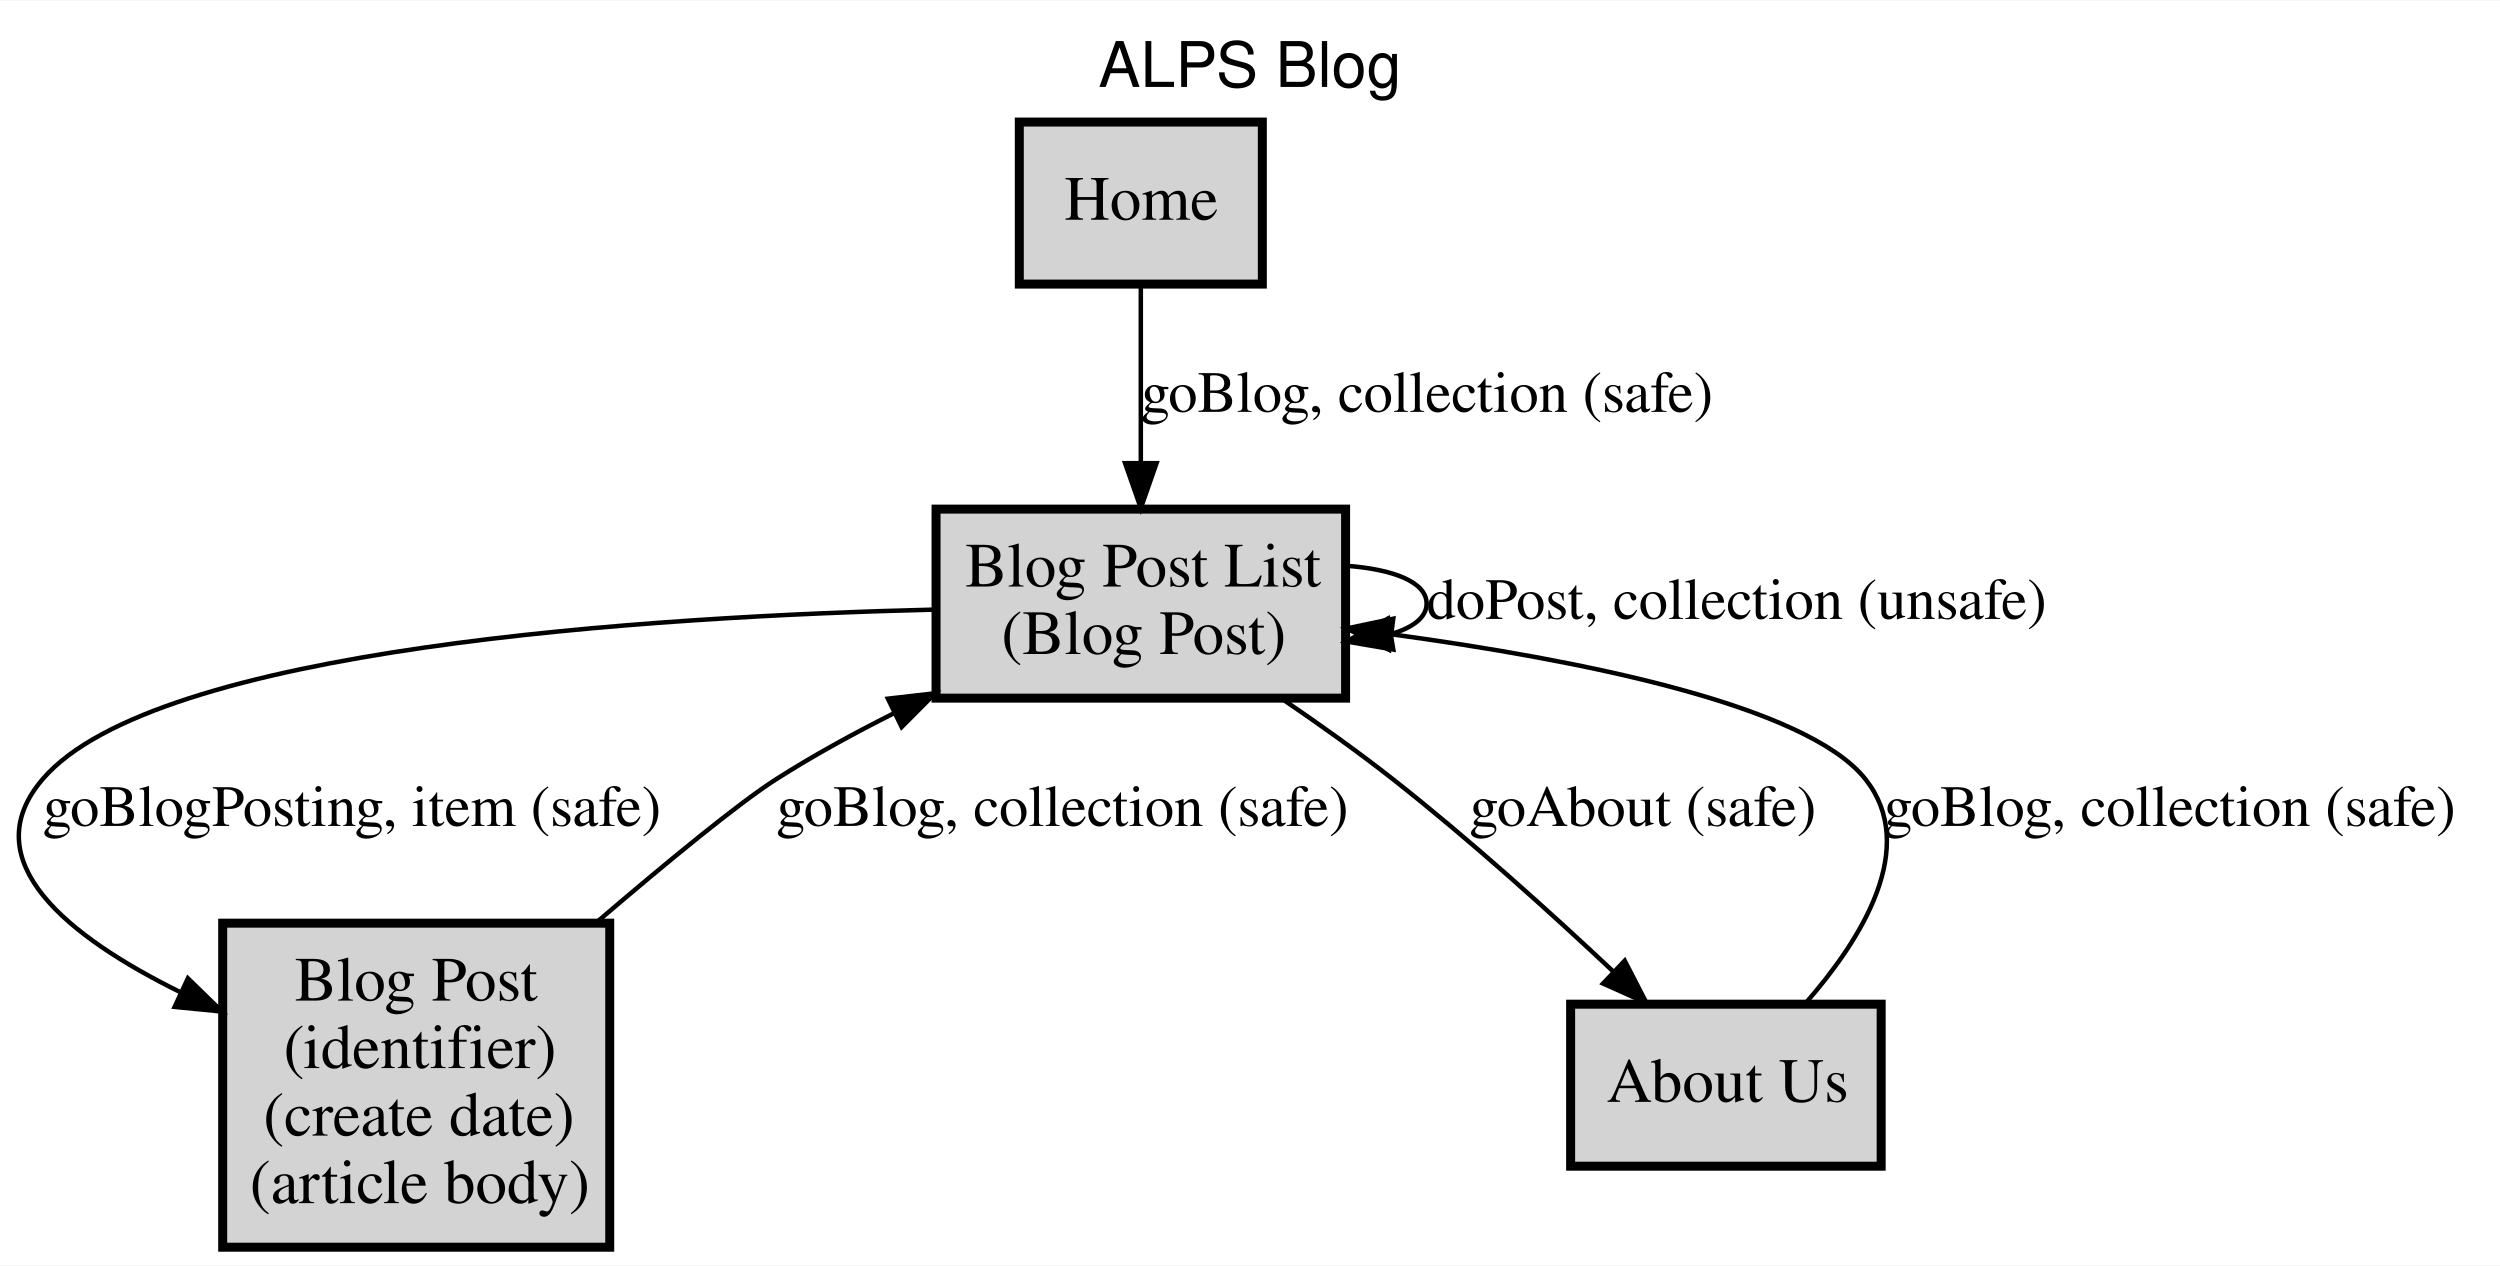
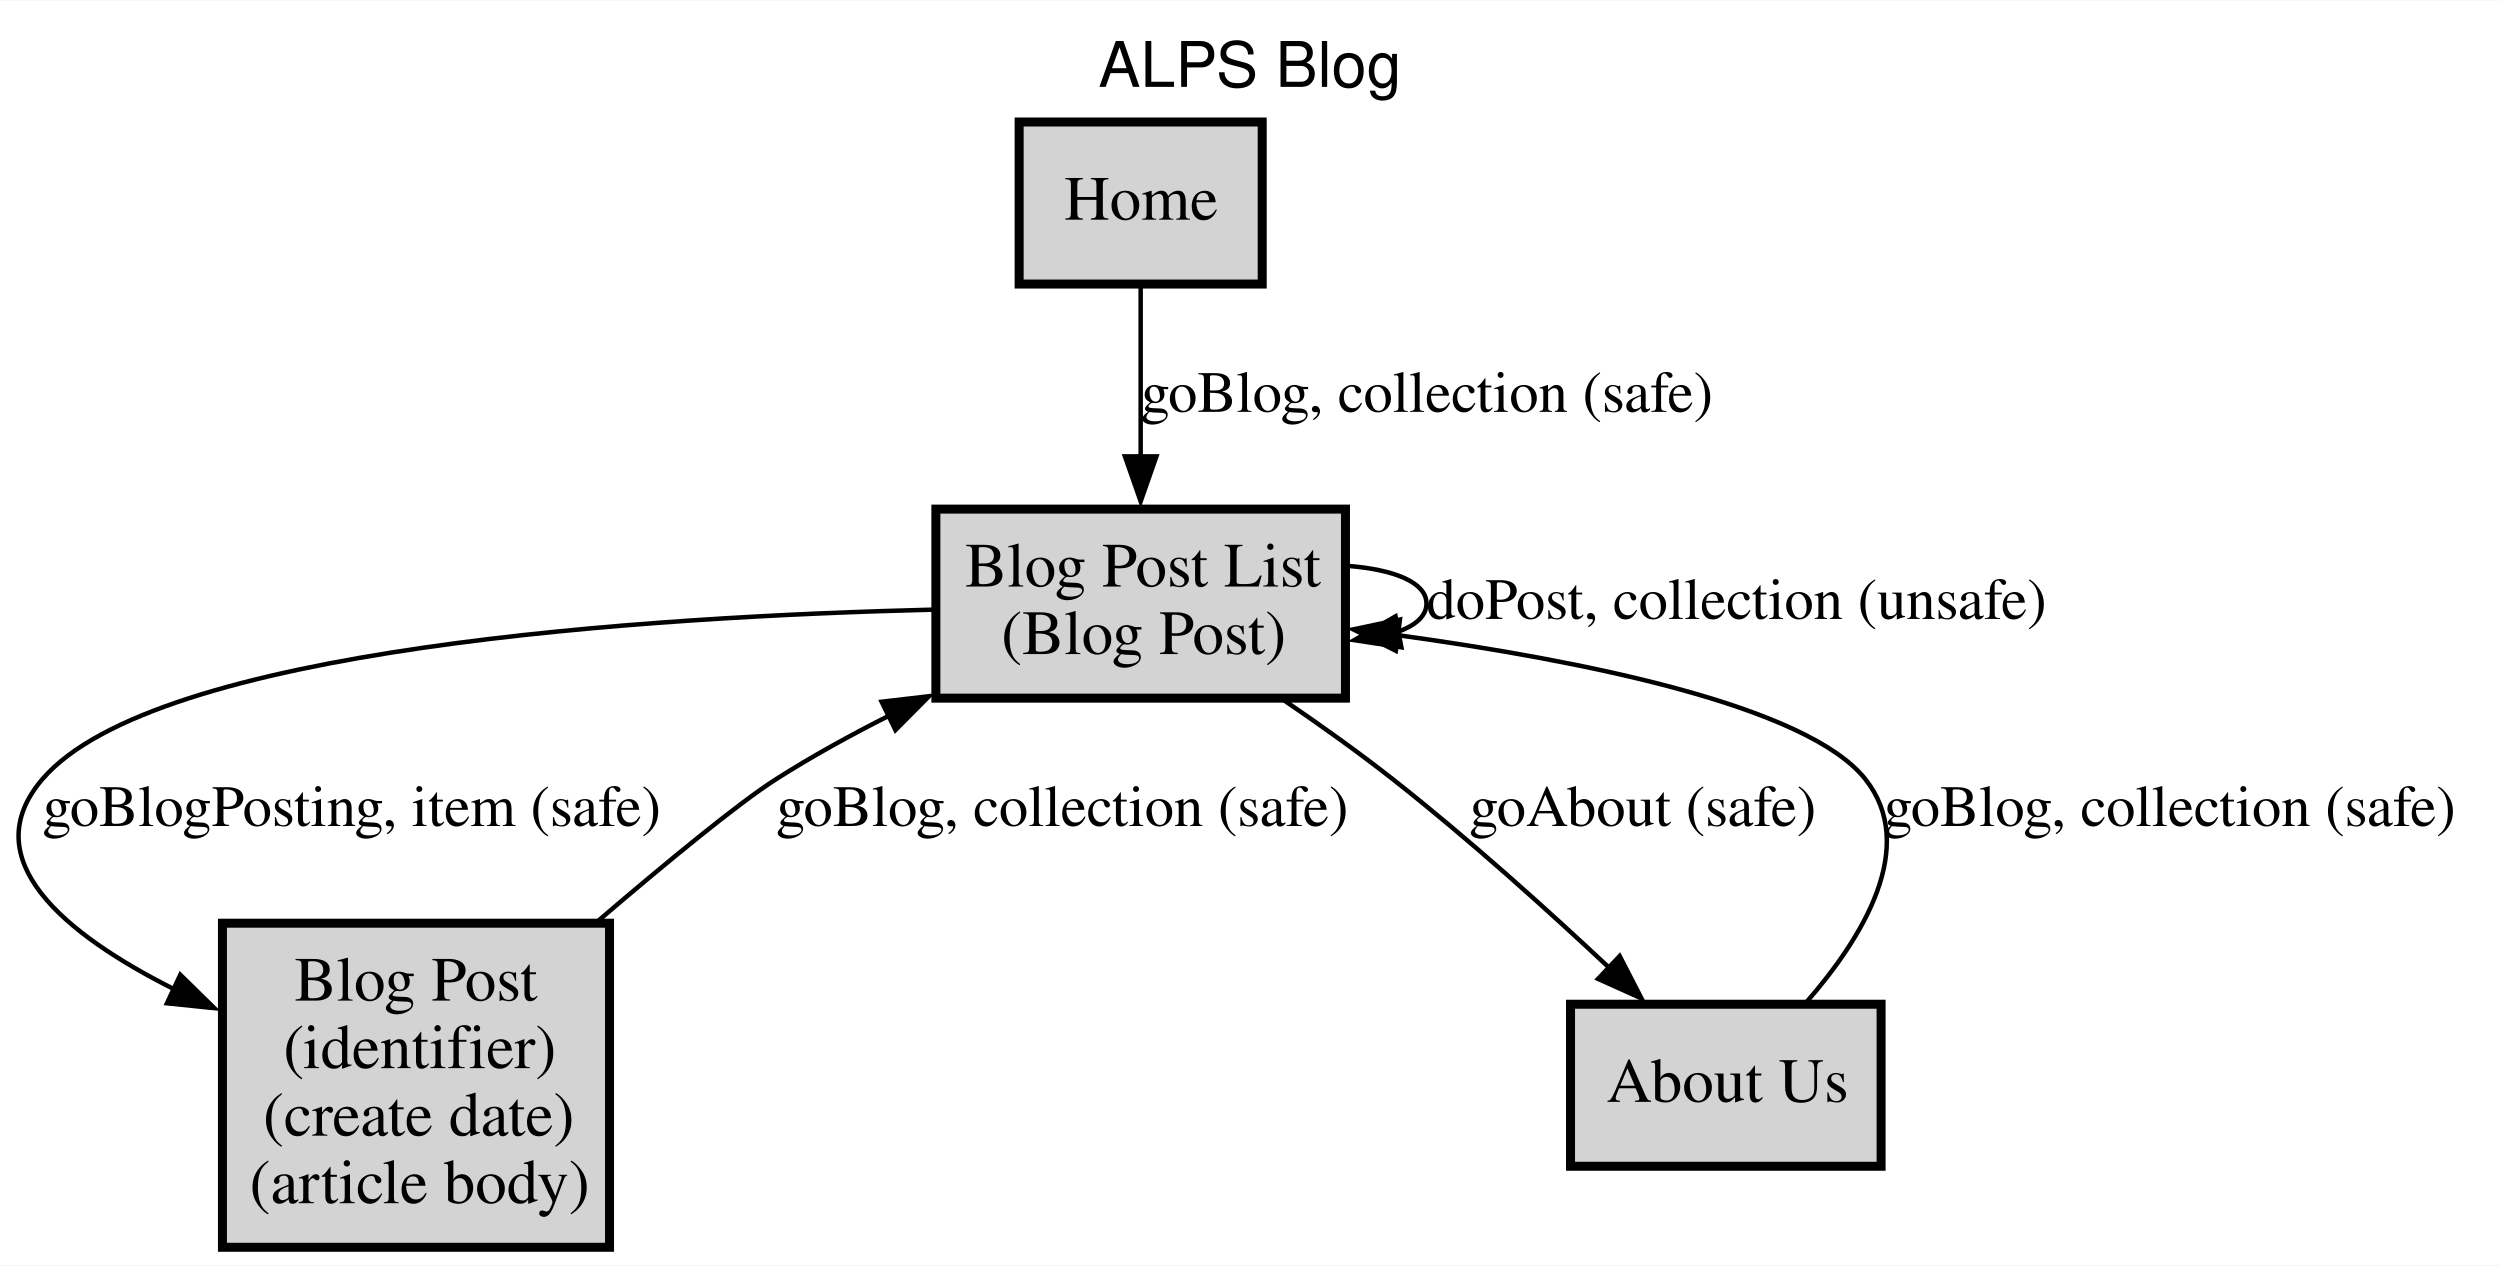
- <svg xmlns="http://www.w3.org/2000/svg" xmlns:xlink="http://www.w3.org/1999/xlink" width="555pt" height="281pt" viewBox="0.00 0.00 555.48 281.00">
+ <svg xmlns="http://www.w3.org/2000/svg" xmlns:xlink="http://www.w3.org/1999/xlink" width="555pt" height="281pt" viewBox="0.00 0.00 555.42 281.00">
  <g id="graph0" class="graph" transform="scale(1 1) rotate(0) translate(4 277)">
    <g id="a_graph0">
      <a xlink:href="index.html" xlink:title="ALPS Blog" target="_parent">
-         <polygon fill="white" stroke="transparent" points="-4,4 -4,-277 551.48,-277 551.48,4 -4,4" />
-         <text text-anchor="middle" x="273.74" y="-257.8" font-family="Helvetica,sans-Serif" font-size="14.00">ALPS Blog</text>
+         <polygon fill="white" stroke="none" points="-4,4 -4,-277 551.42,-277 551.42,4 -4,4" />
+         <text text-anchor="middle" x="273.71" y="-257.8" font-family="Helvetica,sans-Serif" font-size="14.00">ALPS Blog</text>
      </a>
    </g>
    <g id="node1" class="node">
      <g id="a_node1">
        <a xlink:href="docs/semantic.Blog.html" xlink:title="&lt;TABLE&gt;" target="_parent">
-           <polygon fill="lightgray" stroke="black" stroke-width="2" points="294.98,-164 203.98,-164 203.98,-122 294.98,-122 294.98,-164" />
-           <text text-anchor="start" x="210.48" y="-146.8" font-family="Times,serif" font-size="14.00">Blog Post List</text>
-           <text text-anchor="start" x="218.48" y="-131.8" font-family="Times,serif" font-size="14.00">(Blog Post)</text>
+           <polygon fill="lightgray" stroke="black" stroke-width="2" points="294.92,-164 203.92,-164 203.92,-122 294.92,-122 294.92,-164" />
+           <text text-anchor="start" x="210.42" y="-146.8" font-family="Times,serif" font-size="14.00">Blog Post List</text>
+           <text text-anchor="start" x="218.42" y="-131.8" font-family="Times,serif" font-size="14.00">(Blog Post)</text>
        </a>
      </g>
    </g>
    <g id="edge3" class="edge">
      <g id="a_edge3">
        <a xlink:href="docs/unsafe.doPost.html" xlink:title="doPost, collection (unsafe)" target="_parent">
-           <path fill="none" stroke="black" d="M295.14,-151.41C305.44,-150.66 312.98,-147.85 312.98,-143 312.98,-139.97 310.03,-137.74 305.31,-136.3" />
-           <polygon fill="black" stroke="black" points="305.58,-132.8 295.14,-134.59 304.42,-139.7 305.58,-132.8" />
+           <path fill="none" stroke="black" d="M295.37,-151.39C305.53,-150.6 312.92,-147.81 312.92,-143 312.92,-140.22 310.45,-138.11 306.4,-136.68" />
+           <polygon fill="black" stroke="black" points="307.34,-133.29 296.86,-134.89 306.04,-140.17 307.34,-133.29" />
        </a>
      </g>
      <g id="a_edge3-label">
        <a xlink:href="docs/unsafe.doPost.html" xlink:title="doPost, collection (unsafe)" target="_parent">
-           <text text-anchor="start" x="312.98" y="-139.6" font-family="Times,serif" font-size="13.00">doPost, collection (unsafe)</text>
+           <text text-anchor="start" x="312.92" y="-139.6" font-family="Times,serif" font-size="13.00">doPost, collection (unsafe)</text>
        </a>
      </g>
    </g>
    <g id="node2" class="node">
      <g id="a_node2">
        <a xlink:href="docs/semantic.BlogPosting.html" xlink:title="&lt;TABLE&gt;" target="_parent">
-           <polygon fill="lightgray" stroke="black" stroke-width="2" points="131.48,-72 45.48,-72 45.48,0 131.48,0 131.48,-72" />
-           <text text-anchor="start" x="61.48" y="-54.8" font-family="Times,serif" font-size="14.00">Blog Post</text>
-           <text text-anchor="start" x="58.98" y="-39.8" font-family="Times,serif" font-size="14.00">(identifier)</text>
-           <text text-anchor="start" x="54.48" y="-24.8" font-family="Times,serif" font-size="14.00">(create date)</text>
-           <text text-anchor="start" x="51.48" y="-9.8" font-family="Times,serif" font-size="14.00">(article body)</text>
+           <polygon fill="lightgray" stroke="black" stroke-width="2" points="131.42,-72 45.42,-72 45.42,0 131.42,0 131.42,-72" />
+           <text text-anchor="start" x="61.42" y="-54.8" font-family="Times,serif" font-size="14.00">Blog Post</text>
+           <text text-anchor="start" x="58.92" y="-39.8" font-family="Times,serif" font-size="14.00">(identifier)</text>
+           <text text-anchor="start" x="54.42" y="-24.8" font-family="Times,serif" font-size="14.00">(create date)</text>
+           <text text-anchor="start" x="51.42" y="-9.8" font-family="Times,serif" font-size="14.00">(article body)</text>
        </a>
      </g>
    </g>
    <g id="edge4" class="edge">
      <g id="a_edge4">
        <a xlink:href="docs/safe.goBlogPosting.html" xlink:title="goBlogPosting, item (safe)" target="_parent">
-           <path fill="none" stroke="black" d="M203.84,-141.68C140.39,-140.15 30.5,-133.23 5.48,-104 -10.08,-85.83 11.18,-68.95 36.07,-56.67" />
-           <polygon fill="black" stroke="black" points="37.75,-59.75 45.34,-52.36 34.8,-53.4 37.75,-59.75" />
+           <path fill="none" stroke="black" d="M203.52,-141.67C140.04,-140.13 30.42,-133.19 5.42,-104 -9.87,-86.14 10.43,-69.51 34.79,-57.28" />
+           <polygon fill="black" stroke="black" points="36.06,-60.55 43.63,-53.13 33.09,-54.21 36.06,-60.55" />
        </a>
      </g>
      <g id="a_edge4-label">
        <a xlink:href="docs/safe.goBlogPosting.html" xlink:title="goBlogPosting, item (safe)" target="_parent">
-           <text text-anchor="start" x="5.48" y="-93.6" font-family="Times,serif" font-size="13.00">goBlogPosting, item (safe)</text>
+           <text text-anchor="start" x="5.42" y="-93.6" font-family="Times,serif" font-size="13.00">goBlogPosting, item (safe)</text>
        </a>
      </g>
    </g>
    <g id="node3" class="node">
      <g id="a_node3">
        <a xlink:href="docs/semantic.About.html" xlink:title="About Us" target="_parent">
-           <polygon fill="lightgray" stroke="black" stroke-width="2" points="413.98,-54 344.98,-54 344.98,-18 413.98,-18 413.98,-54" />
-           <text text-anchor="start" x="352.98" y="-32.3" font-family="Times,serif" font-size="14.00">About Us</text>
+           <polygon fill="lightgray" stroke="black" stroke-width="2" points="413.92,-54 344.92,-54 344.92,-18 413.92,-18 413.92,-54" />
+           <text text-anchor="start" x="352.92" y="-32.3" font-family="Times,serif" font-size="14.00">About Us</text>
        </a>
      </g>
    </g>
    <g id="edge2" class="edge">
      <g id="a_edge2">
        <a xlink:href="docs/safe.goAbout.html" xlink:title="goAbout (safe)" target="_parent">
-           <path fill="none" stroke="black" d="M280.84,-121.85C289.02,-116.29 297.72,-110.1 305.48,-104 322.49,-90.63 340.52,-74.36 354.52,-61.2" />
-           <polygon fill="black" stroke="black" points="357,-63.67 361.85,-54.25 352.18,-58.59 357,-63.67" />
+           <path fill="none" stroke="black" d="M281.08,-121.65C289.17,-116.14 297.76,-110.03 305.42,-104 322.13,-90.88 339.8,-74.96 353.68,-61.94" />
+           <polygon fill="black" stroke="black" points="355.84,-64.71 360.69,-55.29 351.03,-59.63 355.84,-64.71" />
        </a>
      </g>
      <g id="a_edge2-label">
        <a xlink:href="docs/safe.goAbout.html" xlink:title="goAbout (safe)" target="_parent">
-           <text text-anchor="start" x="322.48" y="-93.6" font-family="Times,serif" font-size="13.00">goAbout (safe)</text>
+           <text text-anchor="start" x="322.42" y="-93.6" font-family="Times,serif" font-size="13.00">goAbout (safe)</text>
        </a>
      </g>
    </g>
    <g id="edge5" class="edge">
      <g id="a_edge5">
        <a xlink:href="docs/safe.goBlog.html" xlink:title="goBlog, collection (safe)" target="_parent">
-           <path fill="none" stroke="black" d="M128.66,-72.29C144.13,-85.52 160.08,-98.64 168.48,-104 176.64,-109.21 185.63,-114.13 194.56,-118.61" />
-           <polygon fill="black" stroke="black" points="193.29,-121.88 203.81,-123.09 196.34,-115.58 193.29,-121.88" />
+           <path fill="none" stroke="black" d="M128.61,-72.29C144.07,-85.52 160.02,-98.64 168.42,-104 176.33,-109.04 185.01,-113.82 193.66,-118.18" />
+           <polygon fill="black" stroke="black" points="191.87,-121.2 202.4,-122.43 194.94,-114.91 191.87,-121.2" />
        </a>
      </g>
      <g id="a_edge5-label">
        <a xlink:href="docs/safe.goBlog.html" xlink:title="goBlog, collection (safe)" target="_parent">
-           <text text-anchor="start" x="168.48" y="-93.6" font-family="Times,serif" font-size="13.00">goBlog, collection (safe)</text>
+           <text text-anchor="start" x="168.42" y="-93.6" font-family="Times,serif" font-size="13.00">goBlog, collection (safe)</text>
        </a>
      </g>
    </g>
    <g id="edge1" class="edge">
      <g id="a_edge1">
        <a xlink:href="docs/safe.goBlog.html" xlink:title="goBlog, collection (safe)" target="_parent">
-           <path fill="none" stroke="black" d="M397.16,-54.19C409.71,-68.51 422.41,-88.93 410.48,-104 397.39,-120.54 346.31,-130.61 305.15,-136.19" />
-           <polygon fill="black" stroke="black" points="304.67,-132.72 295.2,-137.48 305.57,-139.66 304.67,-132.72" />
+           <path fill="none" stroke="black" d="M397.35,-54.48C409.83,-68.79 422.27,-89.03 410.42,-104 397.47,-120.36 347.33,-130.4 306.41,-136.01" />
+           <polygon fill="black" stroke="black" points="306.11,-132.52 296.65,-137.28 307.02,-139.46 306.11,-132.52" />
        </a>
      </g>
      <g id="a_edge1-label">
        <a xlink:href="docs/safe.goBlog.html" xlink:title="goBlog, collection (safe)" target="_parent">
-           <text text-anchor="start" x="414.48" y="-93.6" font-family="Times,serif" font-size="13.00">goBlog, collection (safe)</text>
+           <text text-anchor="start" x="414.42" y="-93.6" font-family="Times,serif" font-size="13.00">goBlog, collection (safe)</text>
        </a>
      </g>
    </g>
    <g id="node4" class="node">
      <g id="a_node4">
        <a xlink:href="docs/semantic.Index.html" xlink:title="Home" target="_parent">
-           <polygon fill="lightgray" stroke="black" stroke-width="2" points="276.48,-250 222.48,-250 222.48,-214 276.48,-214 276.48,-250" />
-           <text text-anchor="start" x="232.48" y="-228.3" font-family="Times,serif" font-size="14.00">Home</text>
+           <polygon fill="lightgray" stroke="black" stroke-width="2" points="276.42,-250 222.42,-250 222.42,-214 276.42,-214 276.42,-250" />
+           <text text-anchor="start" x="232.42" y="-228.3" font-family="Times,serif" font-size="14.00">Home</text>
        </a>
      </g>
    </g>
    <g id="edge6" class="edge">
      <g id="a_edge6">
        <a xlink:href="docs/safe.goBlog.html" xlink:title="goBlog, collection (safe)" target="_parent">
-           <path fill="none" stroke="black" d="M249.48,-213.81C249.48,-202.56 249.48,-187.54 249.48,-174.32" />
-           <polygon fill="black" stroke="black" points="252.98,-174.21 249.48,-164.21 245.98,-174.21 252.98,-174.21" />
+           <path fill="none" stroke="black" d="M249.42,-213.81C249.42,-202.89 249.42,-188.43 249.42,-175.5" />
+           <polygon fill="black" stroke="black" points="252.92,-175.72 249.42,-165.72 245.92,-175.72 252.92,-175.72" />
        </a>
      </g>
      <g id="a_edge6-label">
        <a xlink:href="docs/safe.goBlog.html" xlink:title="goBlog, collection (safe)" target="_parent">
-           <text text-anchor="start" x="249.48" y="-185.6" font-family="Times,serif" font-size="13.00">goBlog, collection (safe)</text>
+           <text text-anchor="start" x="249.42" y="-185.6" font-family="Times,serif" font-size="13.00">goBlog, collection (safe)</text>
        </a>
      </g>
    </g>
  </g>
</svg>
